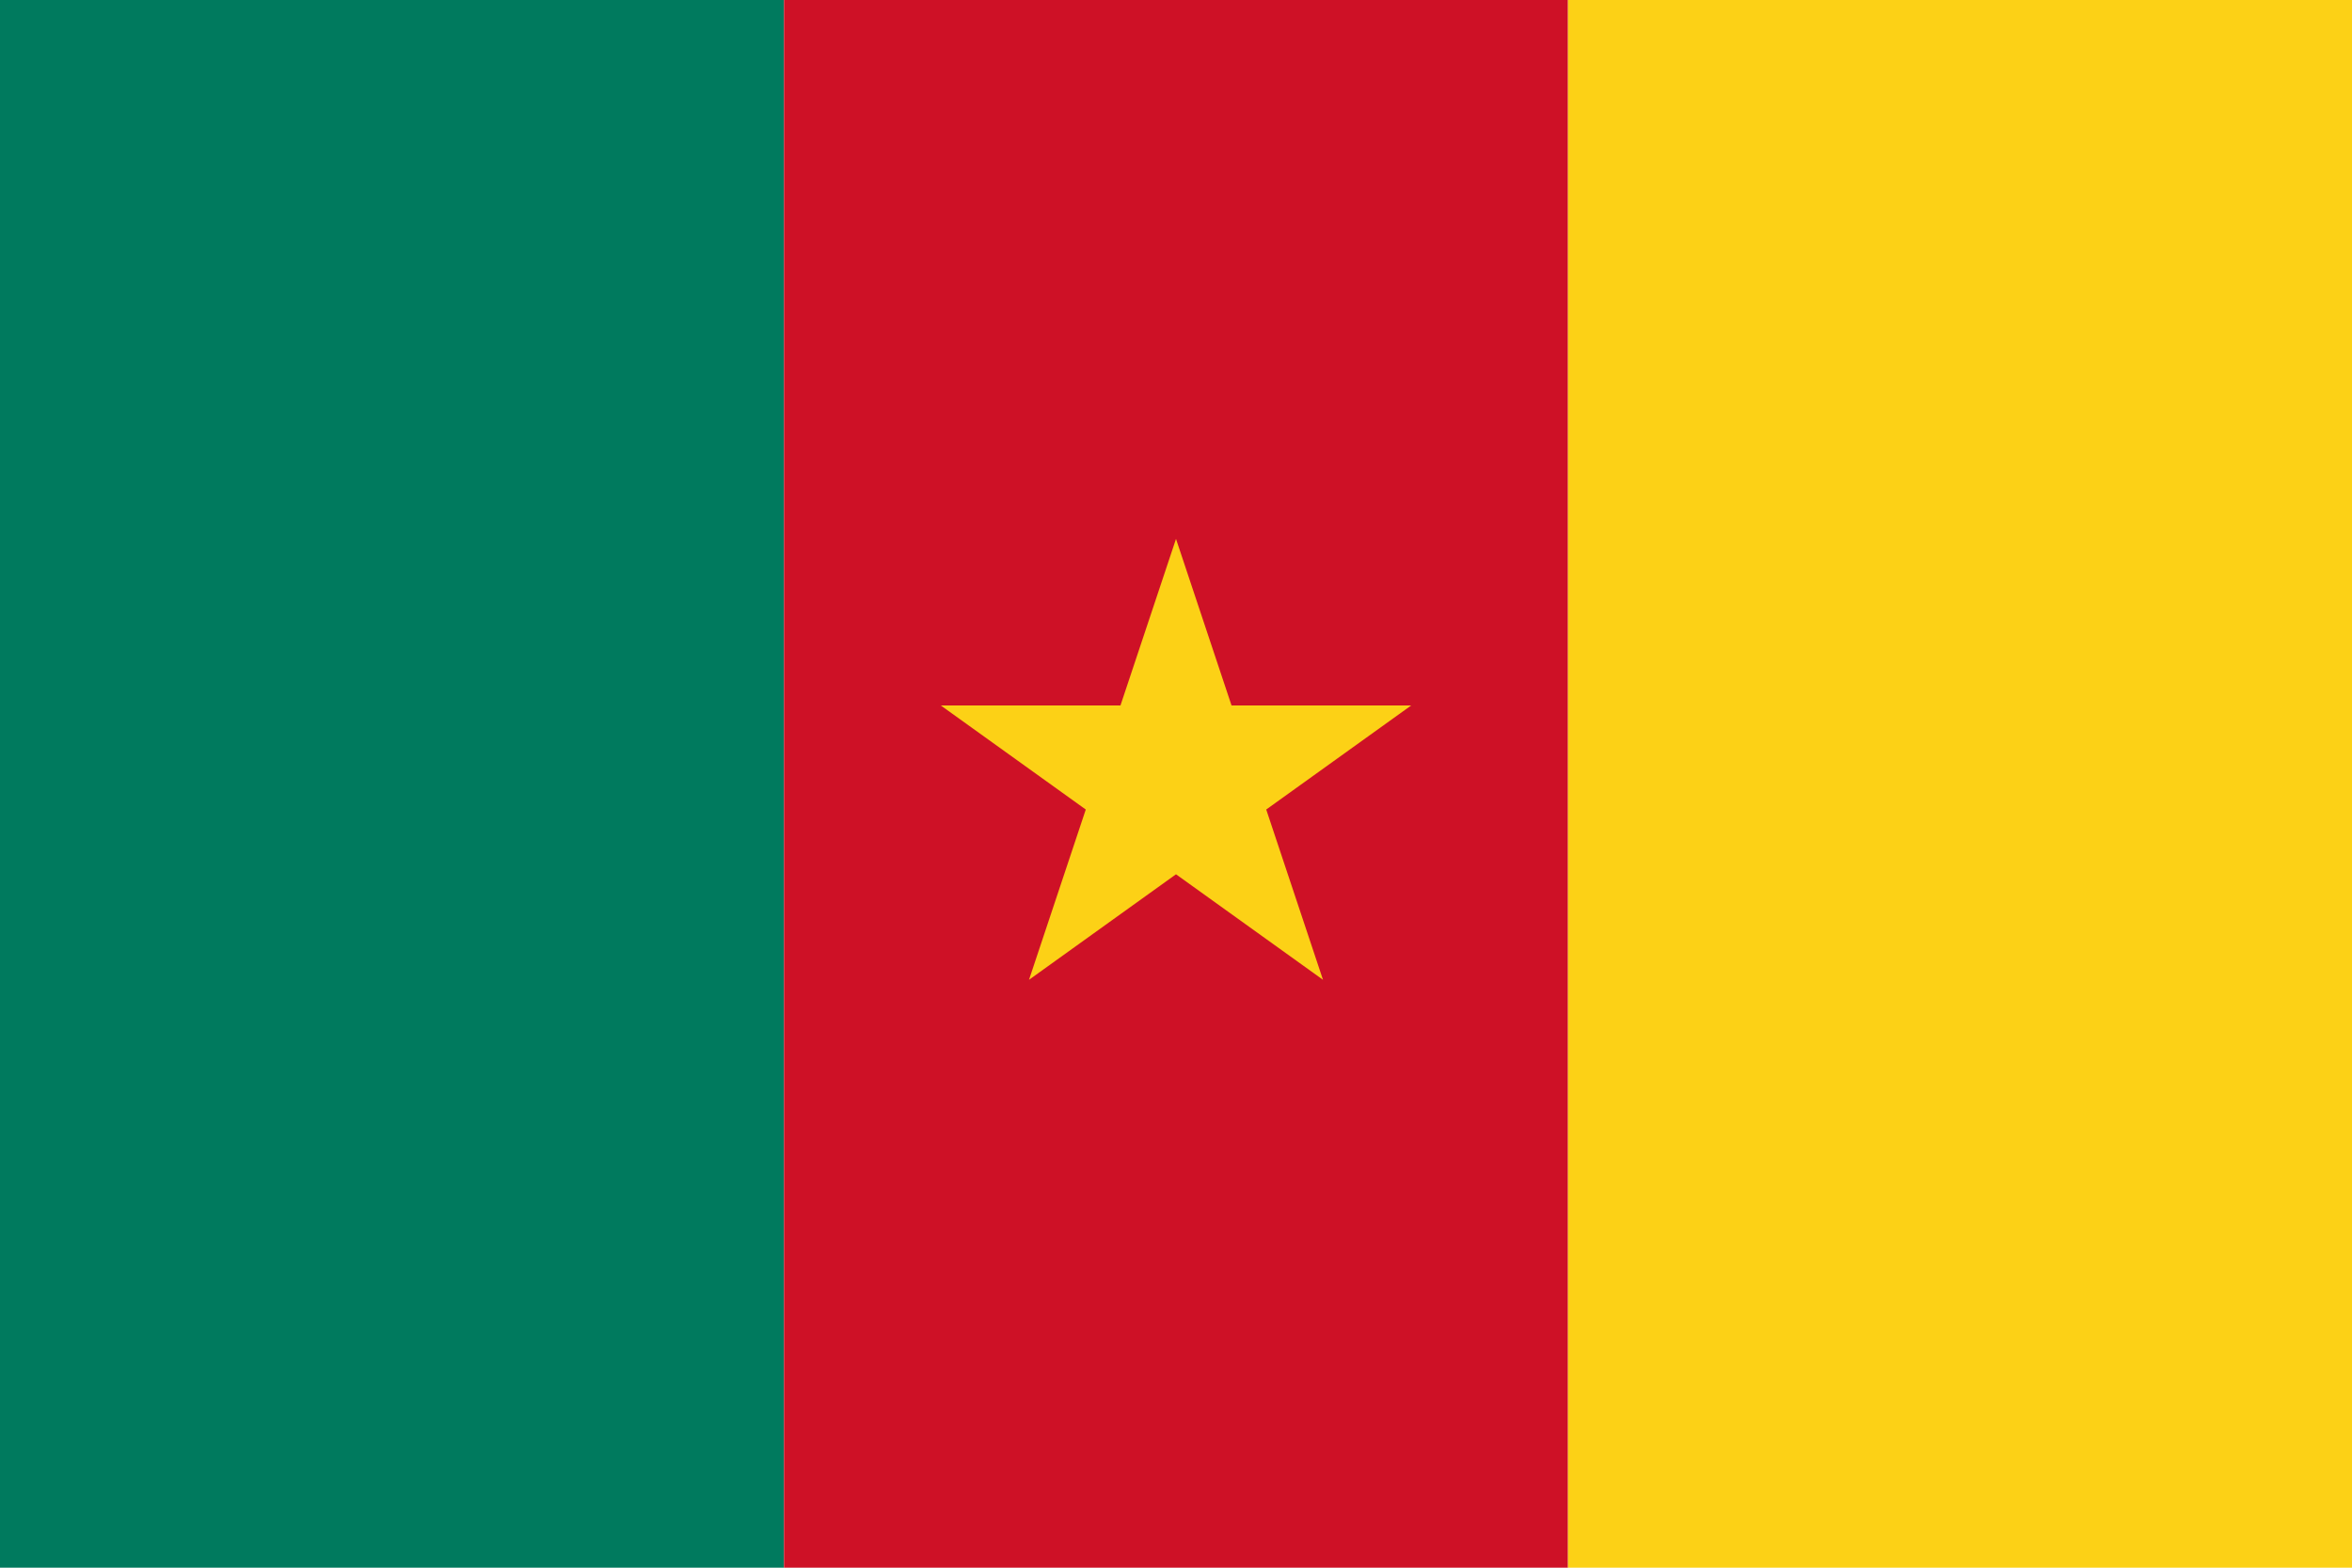
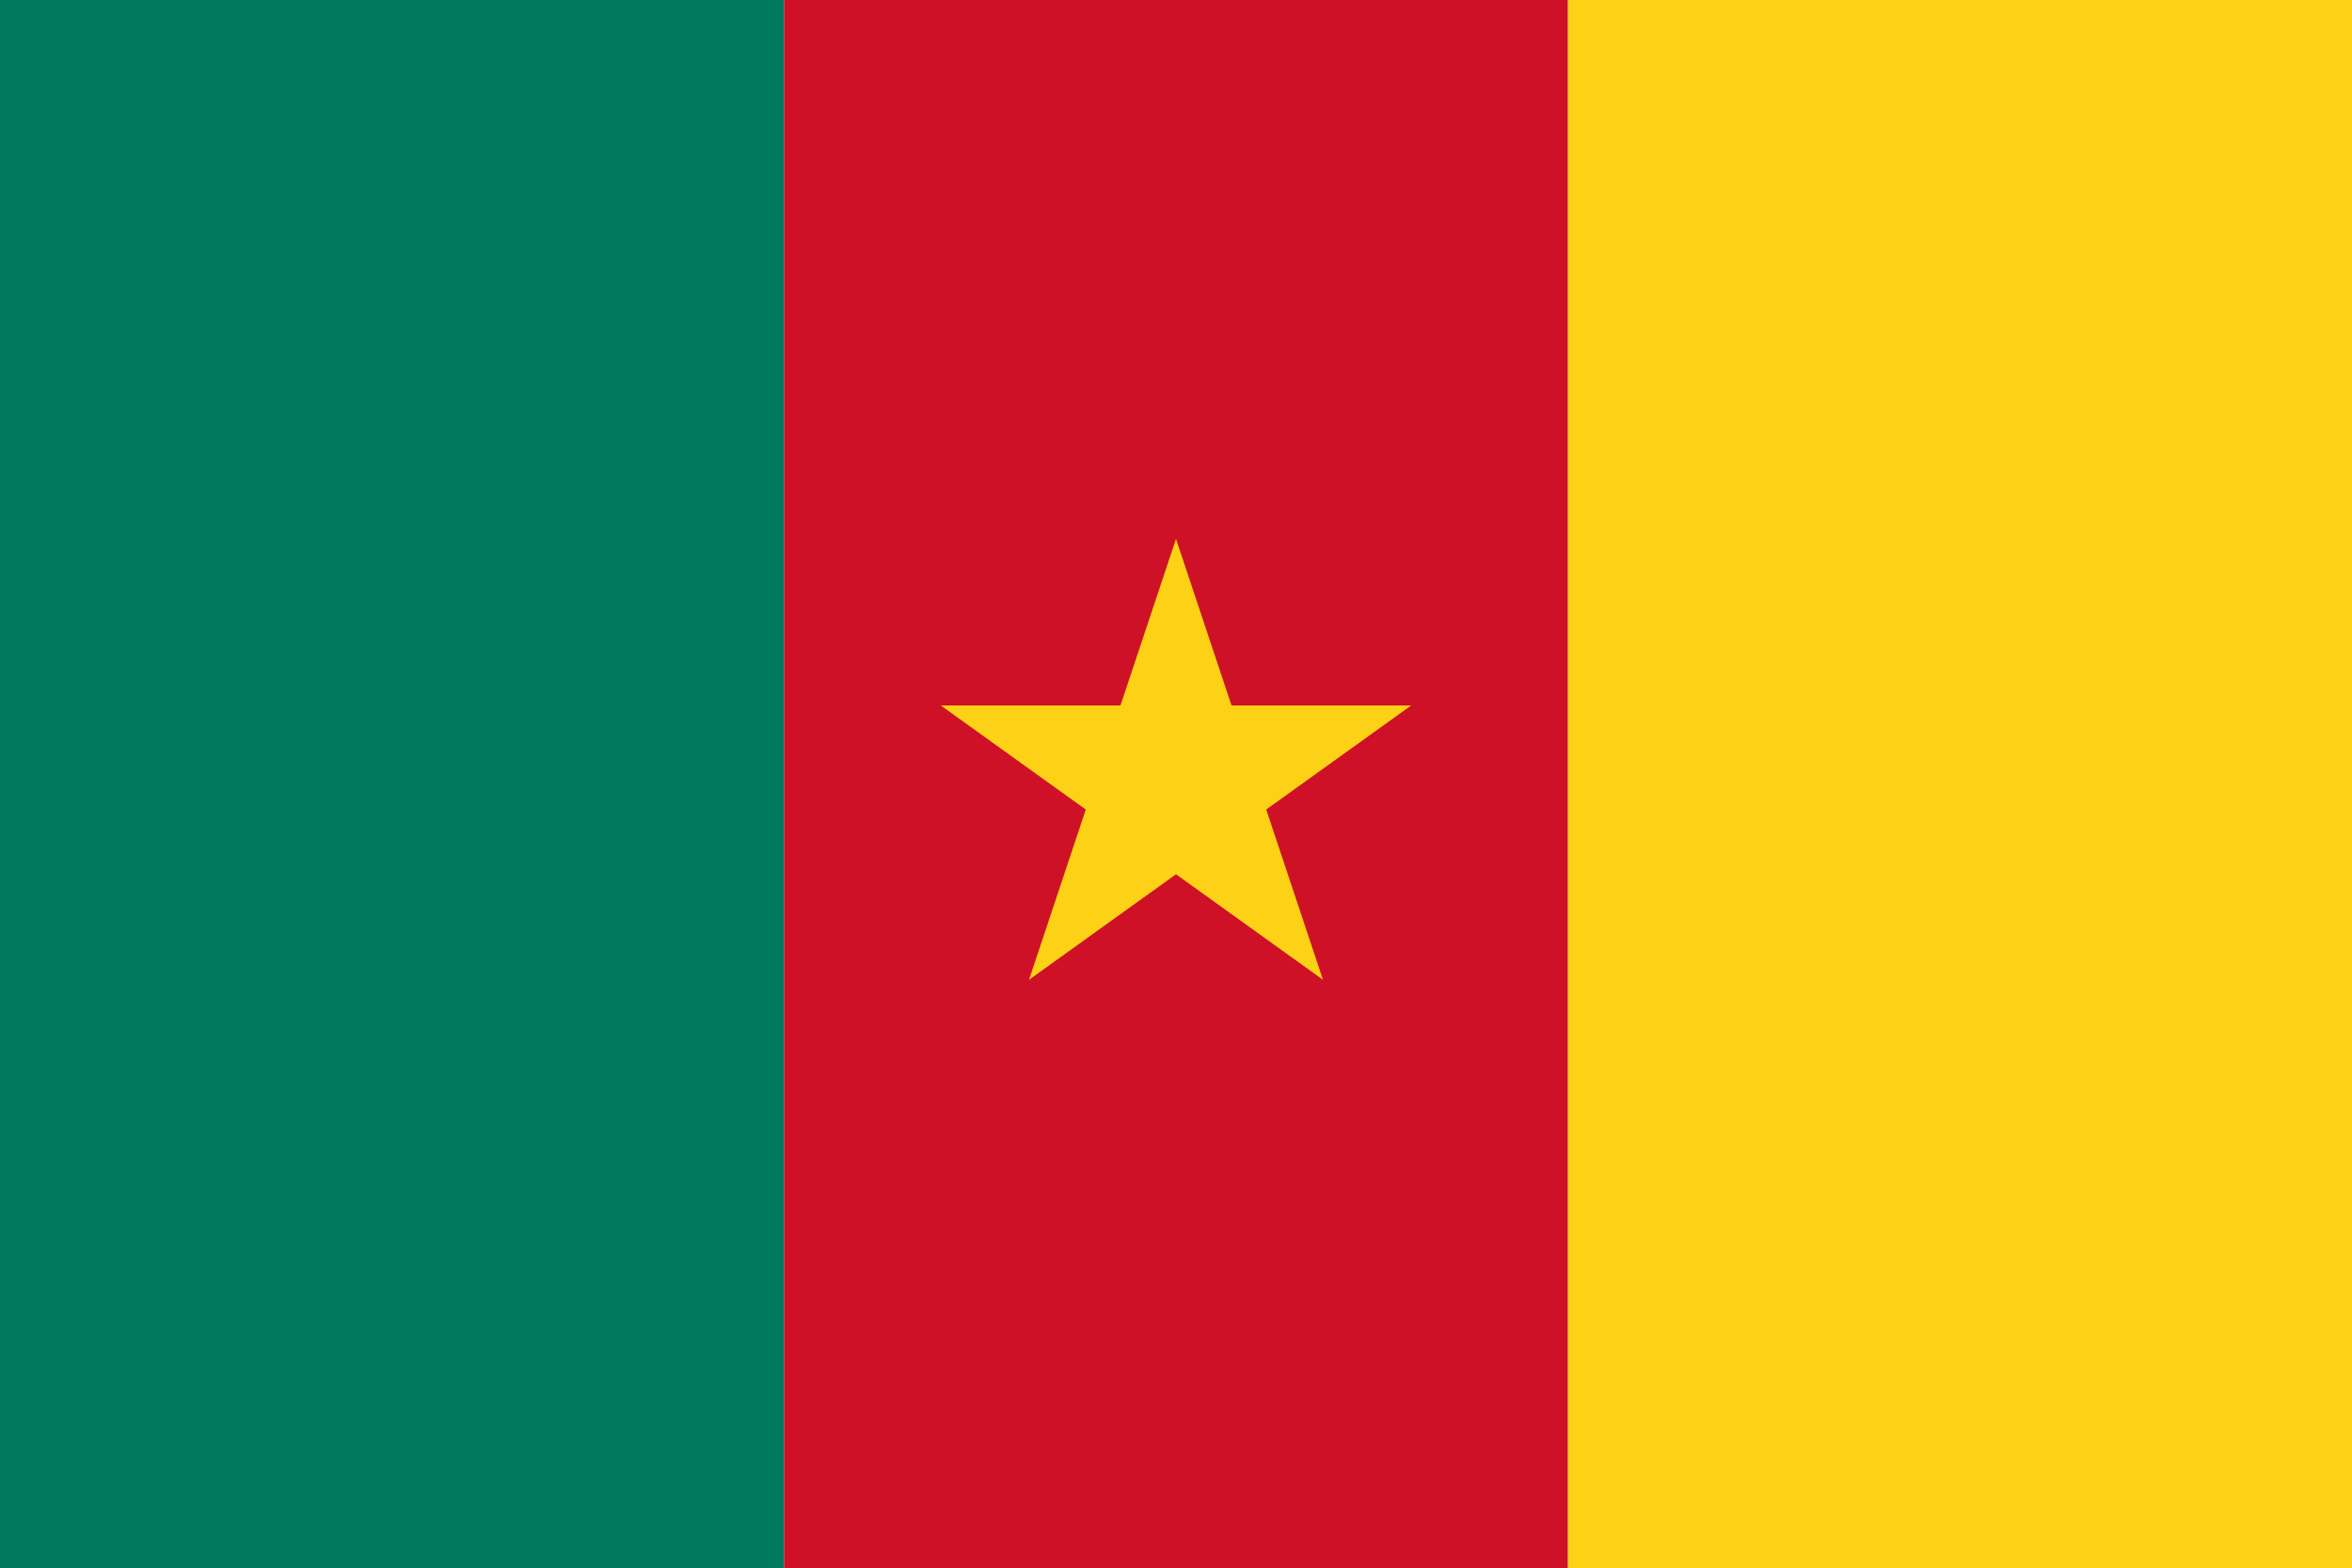
- <svg xmlns="http://www.w3.org/2000/svg" width="900" height="600" viewBox="0 0 12 8" fill="#fcd116">
-   <path d="M0,0h4v8H0z" fill="#007a5e" />
-   <path d="M4,0h4v8H4z" fill="#ce1126" />
-   <path d="M8,0h4v8H8z" />
-   <path id="star5" d="M0-25L15,20L-24-8L24-8L-15,20" transform="translate(6,4)scale(.05)" />
+ <svg xmlns="http://www.w3.org/2000/svg" width="900" height="600" viewBox="-120 -80 240 160" fill="#fcd116">
+   <path fill="#007a5e" d="M-120,-80h80v240h-80z" />
+   <path fill="#ce1126" d="M-40,-80h80v240h-80z" />
+   <path d="M40,-80h80v240h-80z" />
+   <path id="star5" d="M0-25L15,20L-24-8L24-8L-15,20" />
</svg>
